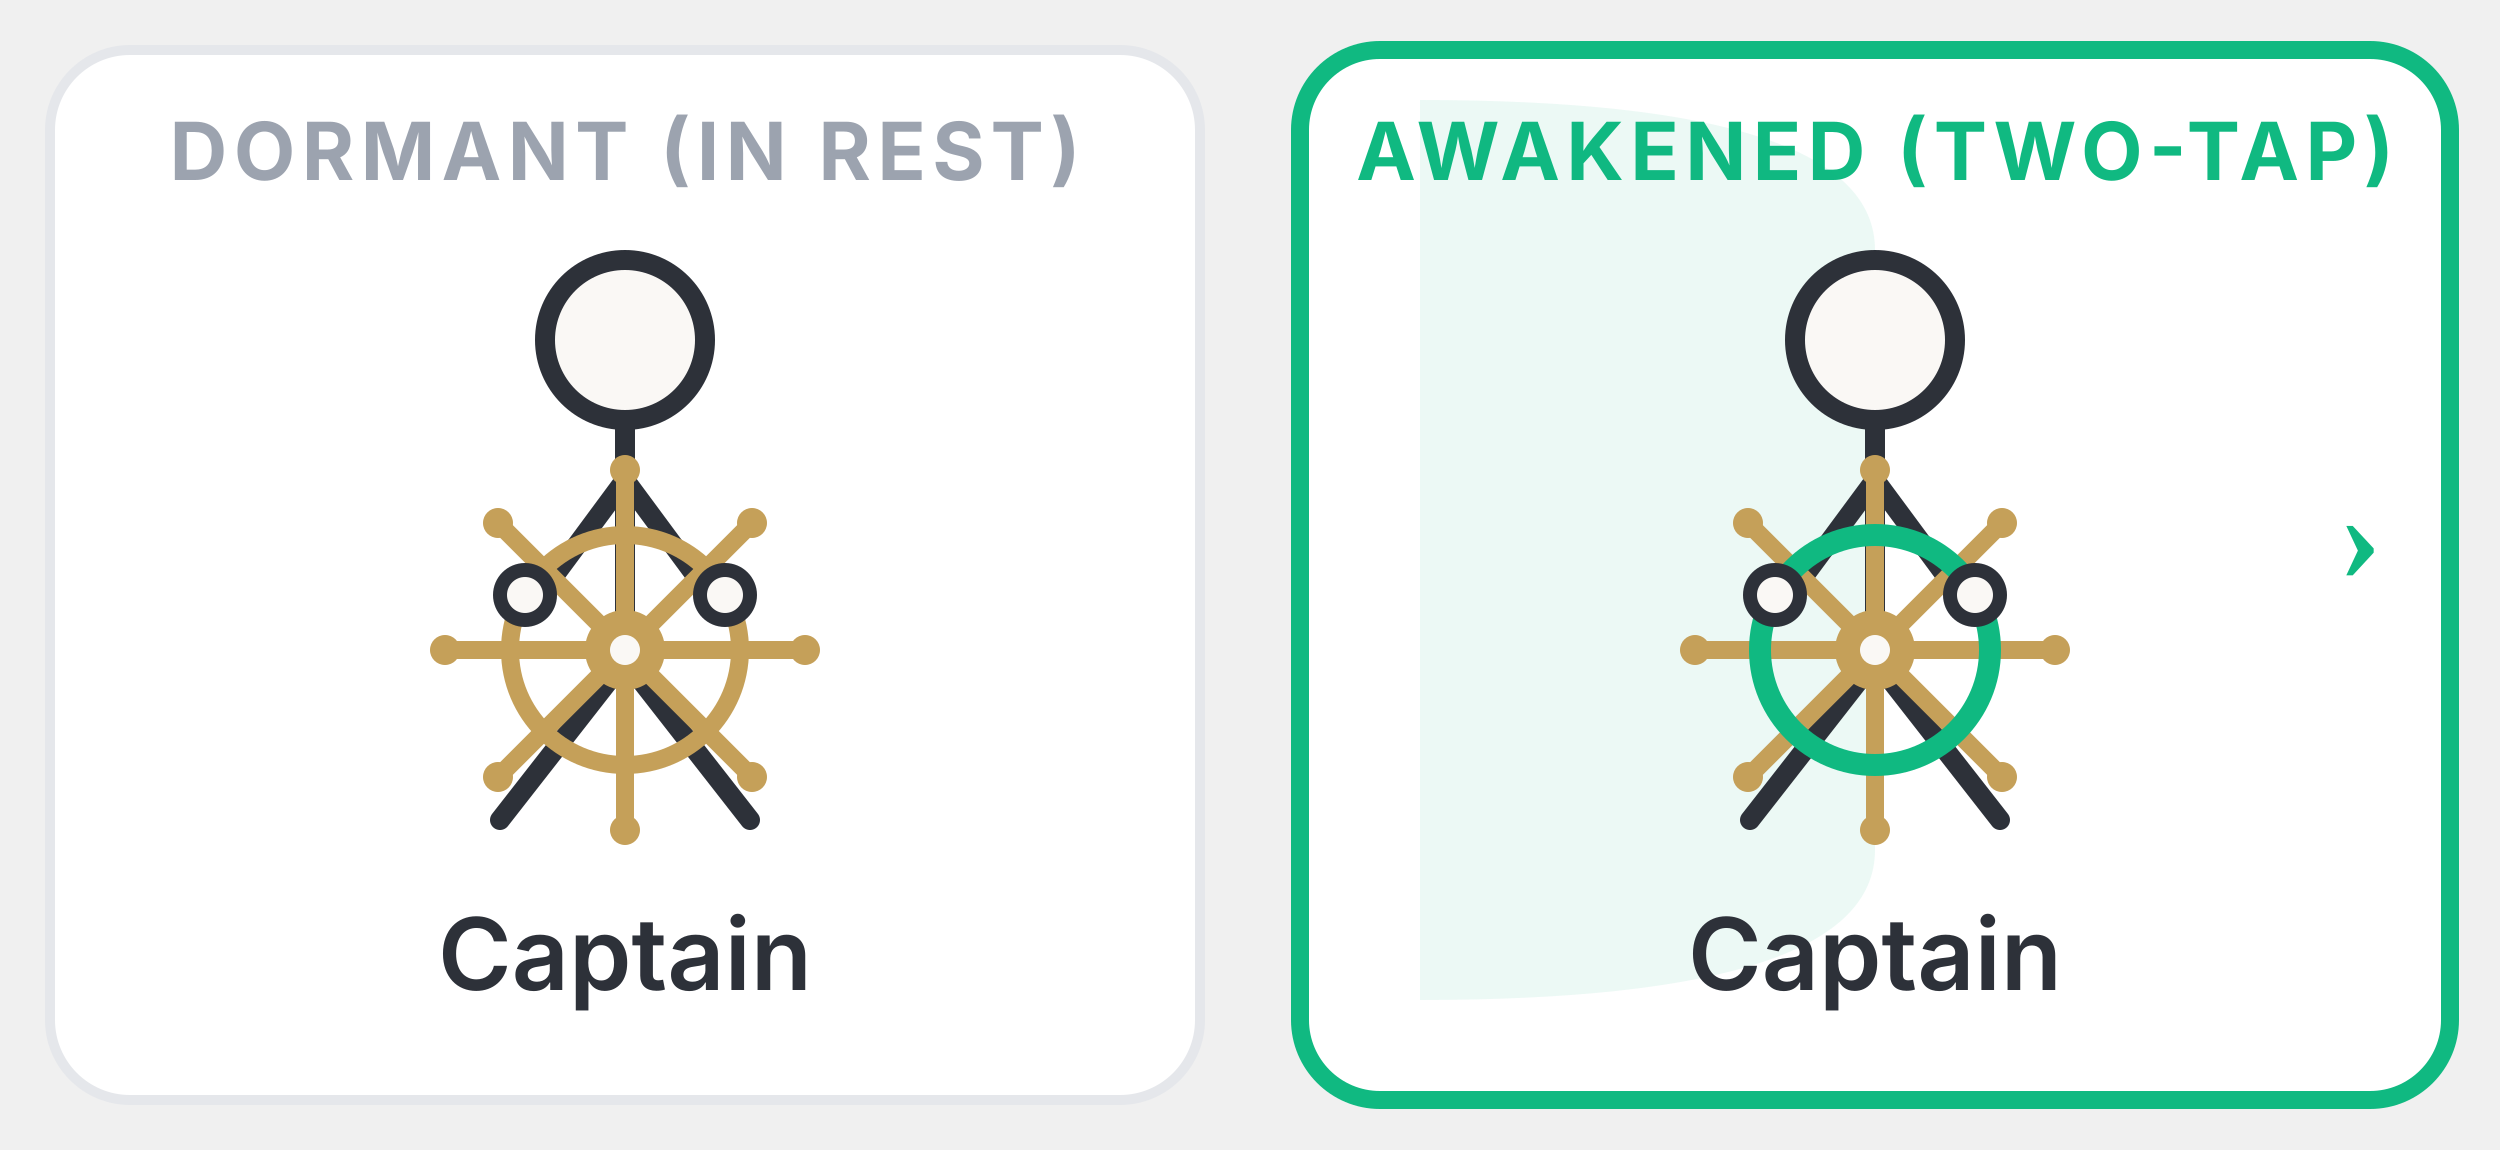
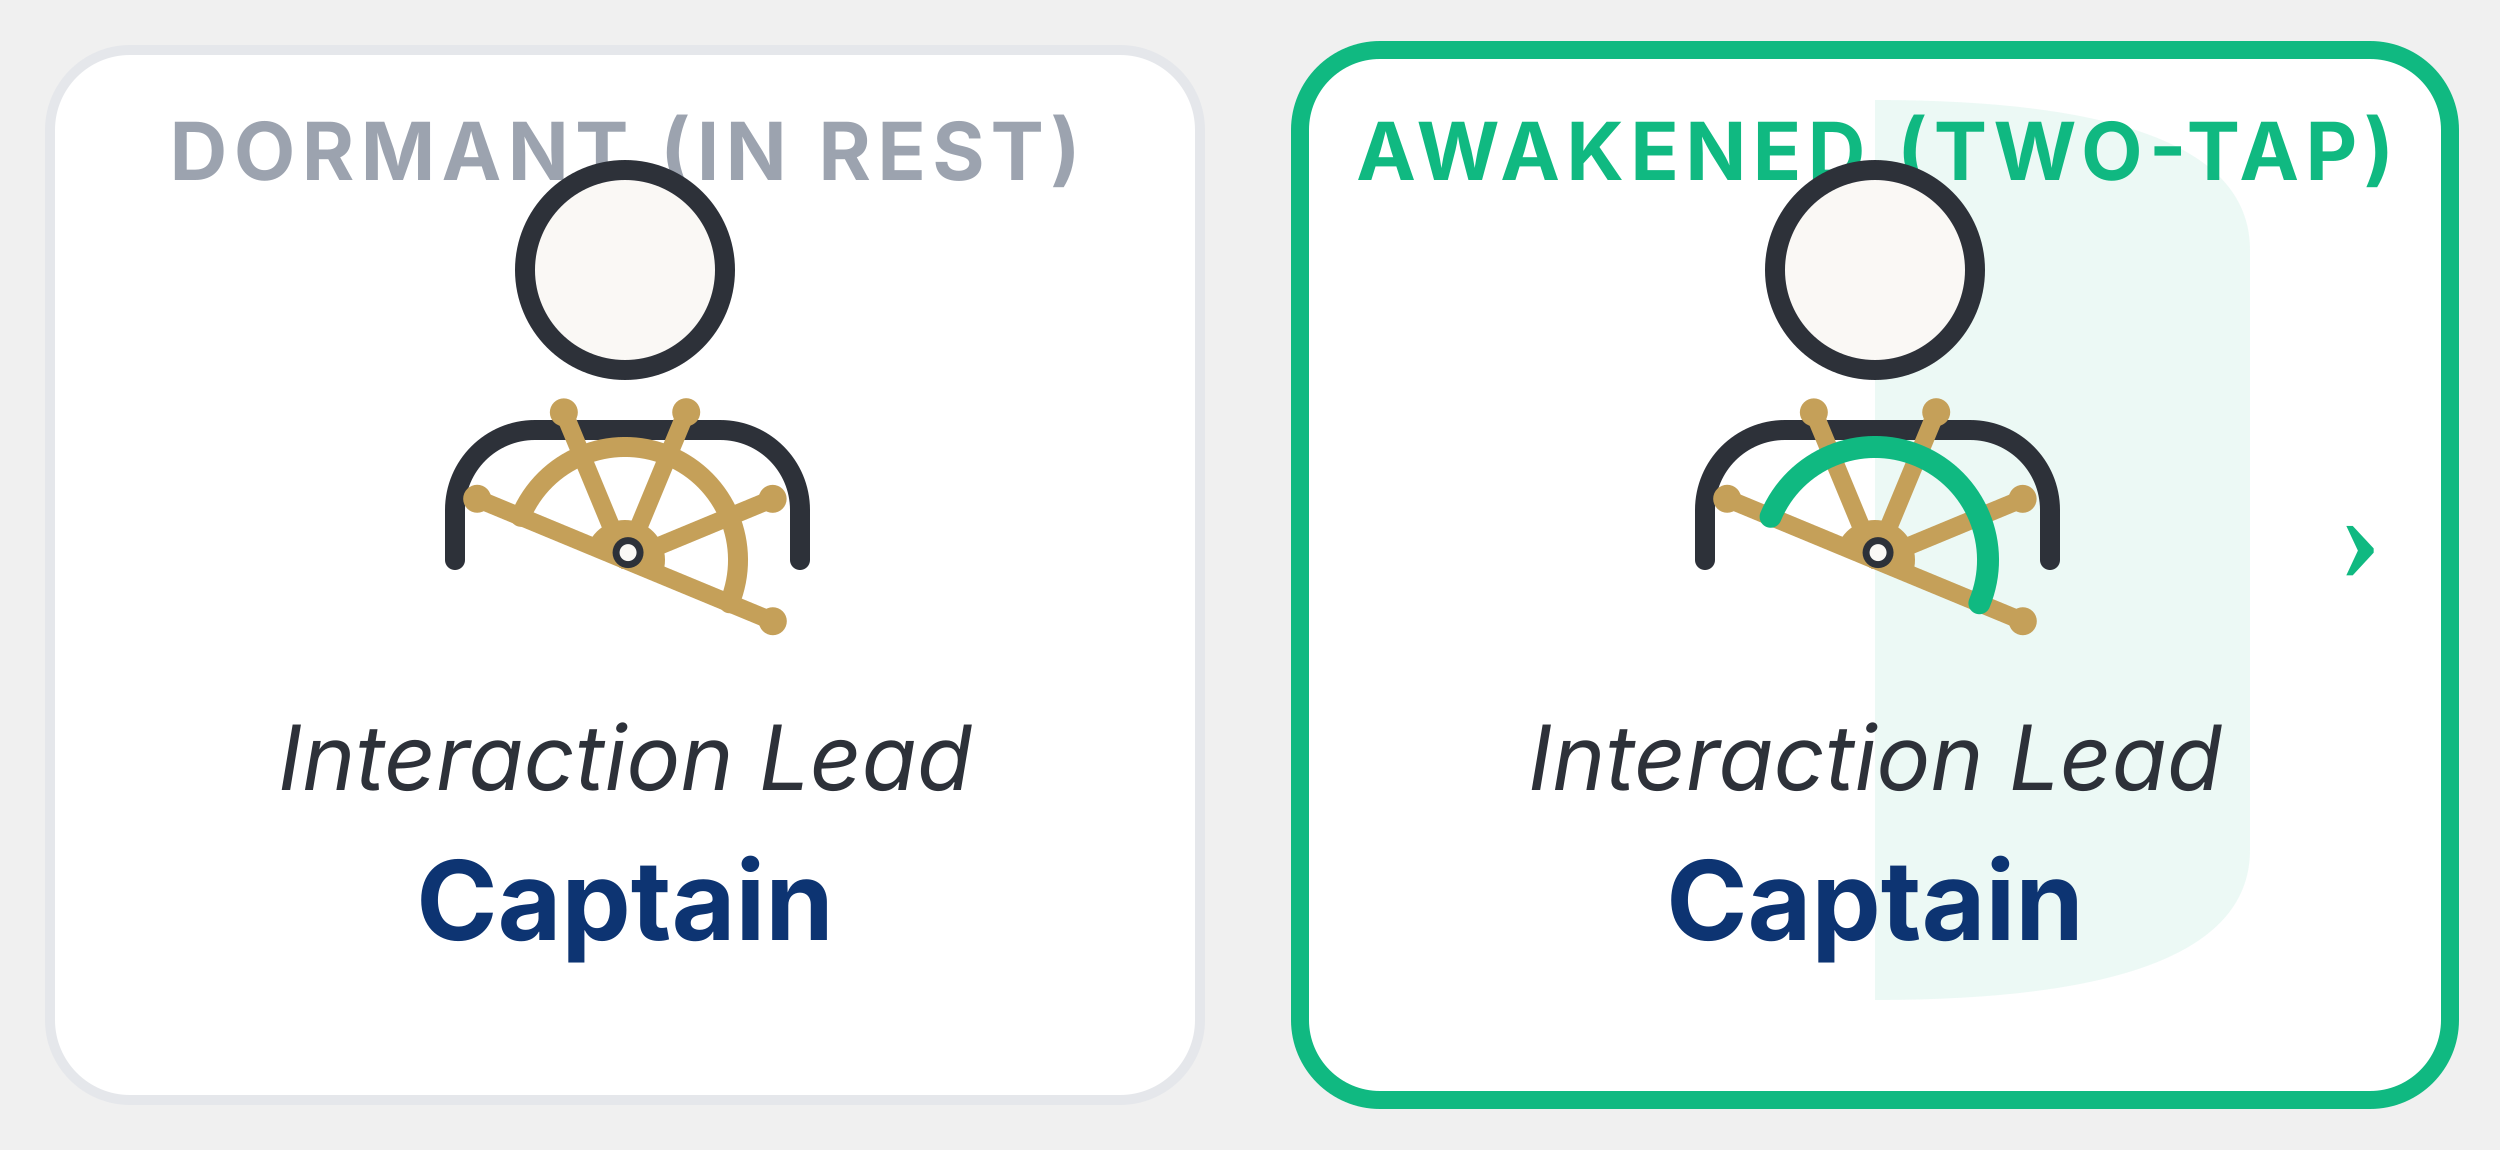
<svg xmlns="http://www.w3.org/2000/svg" viewBox="0 0 250 115" width="500" height="230">
  <g transform="translate(5, 0)">
    <rect x="0" y="5" width="115" height="105" rx="8" fill="#FFFFFF" stroke="#E5E7EB" stroke-width="1" />
    <text x="57.5" y="18" text-anchor="middle" font-family="Inter, system-ui, sans-serif" font-size="8" font-weight="700" fill="#9CA3AF" letter-spacing="0.08em">DORMANT (IN REST)</text>
-     <g stroke="#2D3139" stroke-width="2" stroke-linecap="round" fill="none">
-       <circle cx="57.5" cy="34" r="8" fill="#FAF8F5" />
-       <line x1="57.5" y1="42" x2="57.5" y2="66" />
-       <line x1="57.5" y1="48" x2="49" y2="59.5" />
-       <line x1="57.5" y1="48" x2="66" y2="59.5" />
-       <line x1="57.5" y1="66" x2="45" y2="82" />
-       <line x1="57.5" y1="66" x2="70" y2="82" />
+     <circle cx="57.5" cy="27" r="10" fill="#FAF8F5" stroke="#2D3139" stroke-width="2" />
+     <path d="M 75 56 v -5 a 8 8 0 0 0 -8 -8 H 48.5 a 8 8 0 0 0 -8 8 v 5 H 40.5" fill="none" stroke="#2D3139" stroke-width="2" stroke-linecap="round" stroke-linejoin="round" />
+     <g transform="translate(57.5, 56) rotate(22.5)">
+       <g stroke="#C5A059" stroke-width="1.8" stroke-linecap="round">
+         <line x1="0" y1="0" x2="0" y2="-16" />
+         <line x1="0" y1="0" x2="16" y2="0" />
+         <line x1="0" y1="0" x2="-16" y2="0" />
+         <line x1="0" y1="0" x2="11.3" y2="-11.3" />
+         <line x1="0" y1="0" x2="-11.3" y2="-11.3" />
+       </g>
+       <path d="M -11.3 0 A 11.3 11.3 0 1 1 11.3 0" fill="none" stroke="#C5A059" stroke-width="2.0" stroke-linecap="round" />
+       <g fill="#C5A059">
+         <circle cx="0" cy="-16" r="1.4" />
+         <circle cx="16" cy="0" r="1.4" />
+         <circle cx="-16" cy="0" r="1.4" />
+         <circle cx="11.3" cy="-11.3" r="1.4" />
+         <circle cx="-11.3" cy="-11.3" r="1.4" />
+       </g>
+       <path d="M -4 0 A 4 4 0 0 1 4 0 Z" fill="#C5A059" />
+       <circle cx="0" cy="-0.8" r="1.2" fill="#FAF8F5" stroke="#2D3139" stroke-width="0.7" />
    </g>
-     <g transform="translate(39.5, 47)">
-       <g stroke="#C5A059" stroke-width="1.8" stroke-linecap="round">
-         <line x1="0" y1="18" x2="36" y2="18" />
-         <line x1="18" y1="0" x2="18" y2="36" />
-         <line x1="5.3" y1="5.3" x2="30.7" y2="30.7" />
-         <line x1="30.7" y1="5.3" x2="5.3" y2="30.7" />
-       </g>
-       <circle cx="18" cy="18" r="11.5" fill="none" stroke="#C5A059" stroke-width="1.8" />
-       <path d="M 16.5 0 A 1.5 1.5 0 1 1 19.5 0 A 1.5 1.5 0 1 1 16.5 0 Z M 16.5 36 A 1.5 1.5 0 1 1 19.5 36 A 1.5 1.5 0 1 1 16.5 36 Z M -1.5 18 A 1.5 1.5 0 1 1 1.5 18 A 1.5 1.5 0 1 1 -1.5 18 Z M 34.5 18 A 1.5 1.5 0 1 1 37.5 18 A 1.5 1.5 0 1 1 34.5 18 Z M 3.8 5.3 A 1.5 1.5 0 1 1 6.8 5.3 A 1.5 1.5 0 1 1 3.8 5.3 Z M 29.2 5.3 A 1.5 1.5 0 1 1 32.2 5.3 A 1.5 1.5 0 1 1 29.2 5.3 Z M 3.8 30.7 A 1.5 1.5 0 1 1 6.8 30.7 A 1.5 1.5 0 1 1 3.8 30.7 Z M 29.2 30.7 A 1.5 1.5 0 1 1 32.2 30.7 A 1.5 1.5 0 1 1 29.2 30.7 Z" fill="#C5A059" />
-       <path d="M 14 18 A 4 4 0 1 1 22 18 A 4 4 0 1 1 14 18 Z" fill="#C5A059" />
-       <path d="M 16.5 18 A 1.5 1.5 0 1 1 19.5 18 A 1.5 1.5 0 1 1 16.5 18 Z" fill="#FAF8F5" stroke="none" />
-       <path d="M 5.5 12.5 A 2.5 2.5 0 1 1 10.5 12.5 A 2.5 2.5 0 1 1 5.5 12.5 Z M 25.5 12.5 A 2.5 2.5 0 1 1 30.5 12.5 A 2.5 2.5 0 1 1 25.5 12.5 Z" fill="#FAF8F5" stroke="#2D3139" stroke-width="1.4" />
-     </g>
-     <text x="57.5" y="99" text-anchor="middle" font-family="Inter, system-ui, sans-serif" font-size="10" font-weight="600" fill="#2D3139">Captain</text>
+     <text x="57.5" y="79" text-anchor="middle" font-family="Inter, system-ui, sans-serif" font-size="9" font-style="italic" fill="#2D3139">Interaction Lead</text>
+     <text x="57.5" y="94" text-anchor="middle" font-family="Inter, system-ui, sans-serif" font-size="11" font-weight="700" fill="#0D3472">Captain</text>
  </g>
  <g transform="translate(130, 0)">
    <rect x="0" y="5" width="115" height="105" rx="8" fill="#FFFFFF" stroke="#10B981" stroke-width="1.8" />
    <text x="57.5" y="18" text-anchor="middle" font-family="Inter, system-ui, sans-serif" font-size="8" font-weight="700" fill="#10B981" letter-spacing="0.08em">AWAKENED (TWO-TAP)</text>
-     <path d="M 12 10 Q 57.5 10 57.5 25 V 85 Q 57.5 100 12 100 Z" fill="rgba(16, 185, 129, 0.08)" />
-     <g stroke="#10B981" stroke-width="2" stroke-linecap="round" fill="none">
-       <circle cx="57.5" cy="34" r="8" fill="#FAF8F5" stroke="#2D3139" stroke-width="2" />
-       <line x1="57.5" y1="42" x2="57.5" y2="66" stroke="#2D3139" />
-       <line x1="57.5" y1="48" x2="49" y2="59.5" stroke="#2D3139" />
-       <line x1="57.5" y1="48" x2="66" y2="59.5" stroke="#2D3139" />
-       <line x1="57.5" y1="66" x2="45" y2="82" stroke="#2D3139" />
-       <line x1="57.5" y1="66" x2="70" y2="82" stroke="#2D3139" />
-     </g>
-     <g transform="translate(39.5, 47)">
+     <path d="M 57.5 10 Q 95 10 95 25 V 85 Q 95 100 57.5 100 Z" fill="rgba(16, 185, 129, 0.08)" />
+     <circle cx="57.5" cy="27" r="10" fill="#FAF8F5" stroke="#2D3139" stroke-width="2" />
+     <path d="M 75 56 v -5 a 8 8 0 0 0 -8 -8 H 48.5 a 8 8 0 0 0 -8 8 v 5 H 40.5" fill="none" stroke="#2D3139" stroke-width="2" stroke-linecap="round" stroke-linejoin="round" />
+     <g transform="translate(57.5, 56) rotate(22.5)">
      <g stroke="#C5A059" stroke-width="1.8" stroke-linecap="round">
-         <line x1="0" y1="18" x2="36" y2="18" />
-         <line x1="18" y1="0" x2="18" y2="36" />
-         <line x1="5.3" y1="5.3" x2="30.7" y2="30.7" />
-         <line x1="30.7" y1="5.3" x2="5.3" y2="30.7" />
+         <line x1="0" y1="0" x2="0" y2="-16" />
+         <line x1="0" y1="0" x2="16" y2="0" />
+         <line x1="0" y1="0" x2="-16" y2="0" />
+         <line x1="0" y1="0" x2="11.3" y2="-11.3" />
+         <line x1="0" y1="0" x2="-11.3" y2="-11.3" />
      </g>
-       <circle cx="18" cy="18" r="11.5" fill="none" stroke="#10B981" stroke-width="2.2" />
-       <path d="M 16.5 0 A 1.5 1.5 0 1 1 19.5 0 A 1.5 1.5 0 1 1 16.5 0 Z M 16.5 36 A 1.5 1.5 0 1 1 19.5 36 A 1.5 1.5 0 1 1 16.5 36 Z M -1.5 18 A 1.5 1.5 0 1 1 1.5 18 A 1.5 1.5 0 1 1 -1.5 18 Z M 34.5 18 A 1.5 1.5 0 1 1 37.5 18 A 1.5 1.5 0 1 1 34.5 18 Z M 3.8 5.3 A 1.5 1.5 0 1 1 6.8 5.3 A 1.5 1.5 0 1 1 3.8 5.3 Z M 29.2 5.3 A 1.5 1.5 0 1 1 32.2 5.3 A 1.5 1.5 0 1 1 29.2 5.3 Z M 3.8 30.7 A 1.5 1.5 0 1 1 6.8 30.7 A 1.5 1.5 0 1 1 3.8 30.7 Z M 29.2 30.7 A 1.5 1.5 0 1 1 32.2 30.7 A 1.5 1.5 0 1 1 29.2 30.7 Z" fill="#C5A059" />
-       <path d="M 14 18 A 4 4 0 1 1 22 18 A 4 4 0 1 1 14 18 Z" fill="#C5A059" />
-       <path d="M 16.5 18 A 1.5 1.5 0 1 1 19.5 18 A 1.5 1.5 0 1 1 16.5 18 Z" fill="#FAF8F5" stroke="none" />
-       <path d="M 5.5 12.5 A 2.5 2.5 0 1 1 10.5 12.5 A 2.5 2.5 0 1 1 5.5 12.5 Z M 25.5 12.5 A 2.5 2.5 0 1 1 30.5 12.5 A 2.5 2.5 0 1 1 25.5 12.5 Z" fill="#FAF8F5" stroke="#2D3139" stroke-width="1.4" />
+       <path d="M -11.3 0 A 11.3 11.3 0 1 1 11.3 0" fill="none" stroke="#10B981" stroke-width="2.2" stroke-linecap="round" />
+       <g fill="#C5A059">
+         <circle cx="0" cy="-16" r="1.4" />
+         <circle cx="16" cy="0" r="1.4" />
+         <circle cx="-16" cy="0" r="1.4" />
+         <circle cx="11.3" cy="-11.3" r="1.4" />
+         <circle cx="-11.3" cy="-11.3" r="1.4" />
+       </g>
+       <path d="M -4 0 A 4 4 0 0 1 4 0 Z" fill="#C5A059" />
+       <circle cx="0" cy="-0.8" r="1.2" fill="#FAF8F5" stroke="#2D3139" stroke-width="0.7" />
    </g>
    <text x="106" y="58" font-size="13" font-weight="bold" fill="#10B981" text-anchor="middle">›</text>
-     <text x="57.5" y="99" text-anchor="middle" font-family="Inter, system-ui, sans-serif" font-size="10" font-weight="600" fill="#2D3139">Captain</text>
+     <text x="57.5" y="79" text-anchor="middle" font-family="Inter, system-ui, sans-serif" font-size="9" font-style="italic" fill="#2D3139">Interaction Lead</text>
+     <text x="57.5" y="94" text-anchor="middle" font-family="Inter, system-ui, sans-serif" font-size="11" font-weight="700" fill="#0D3472">Captain</text>
  </g>
</svg>
